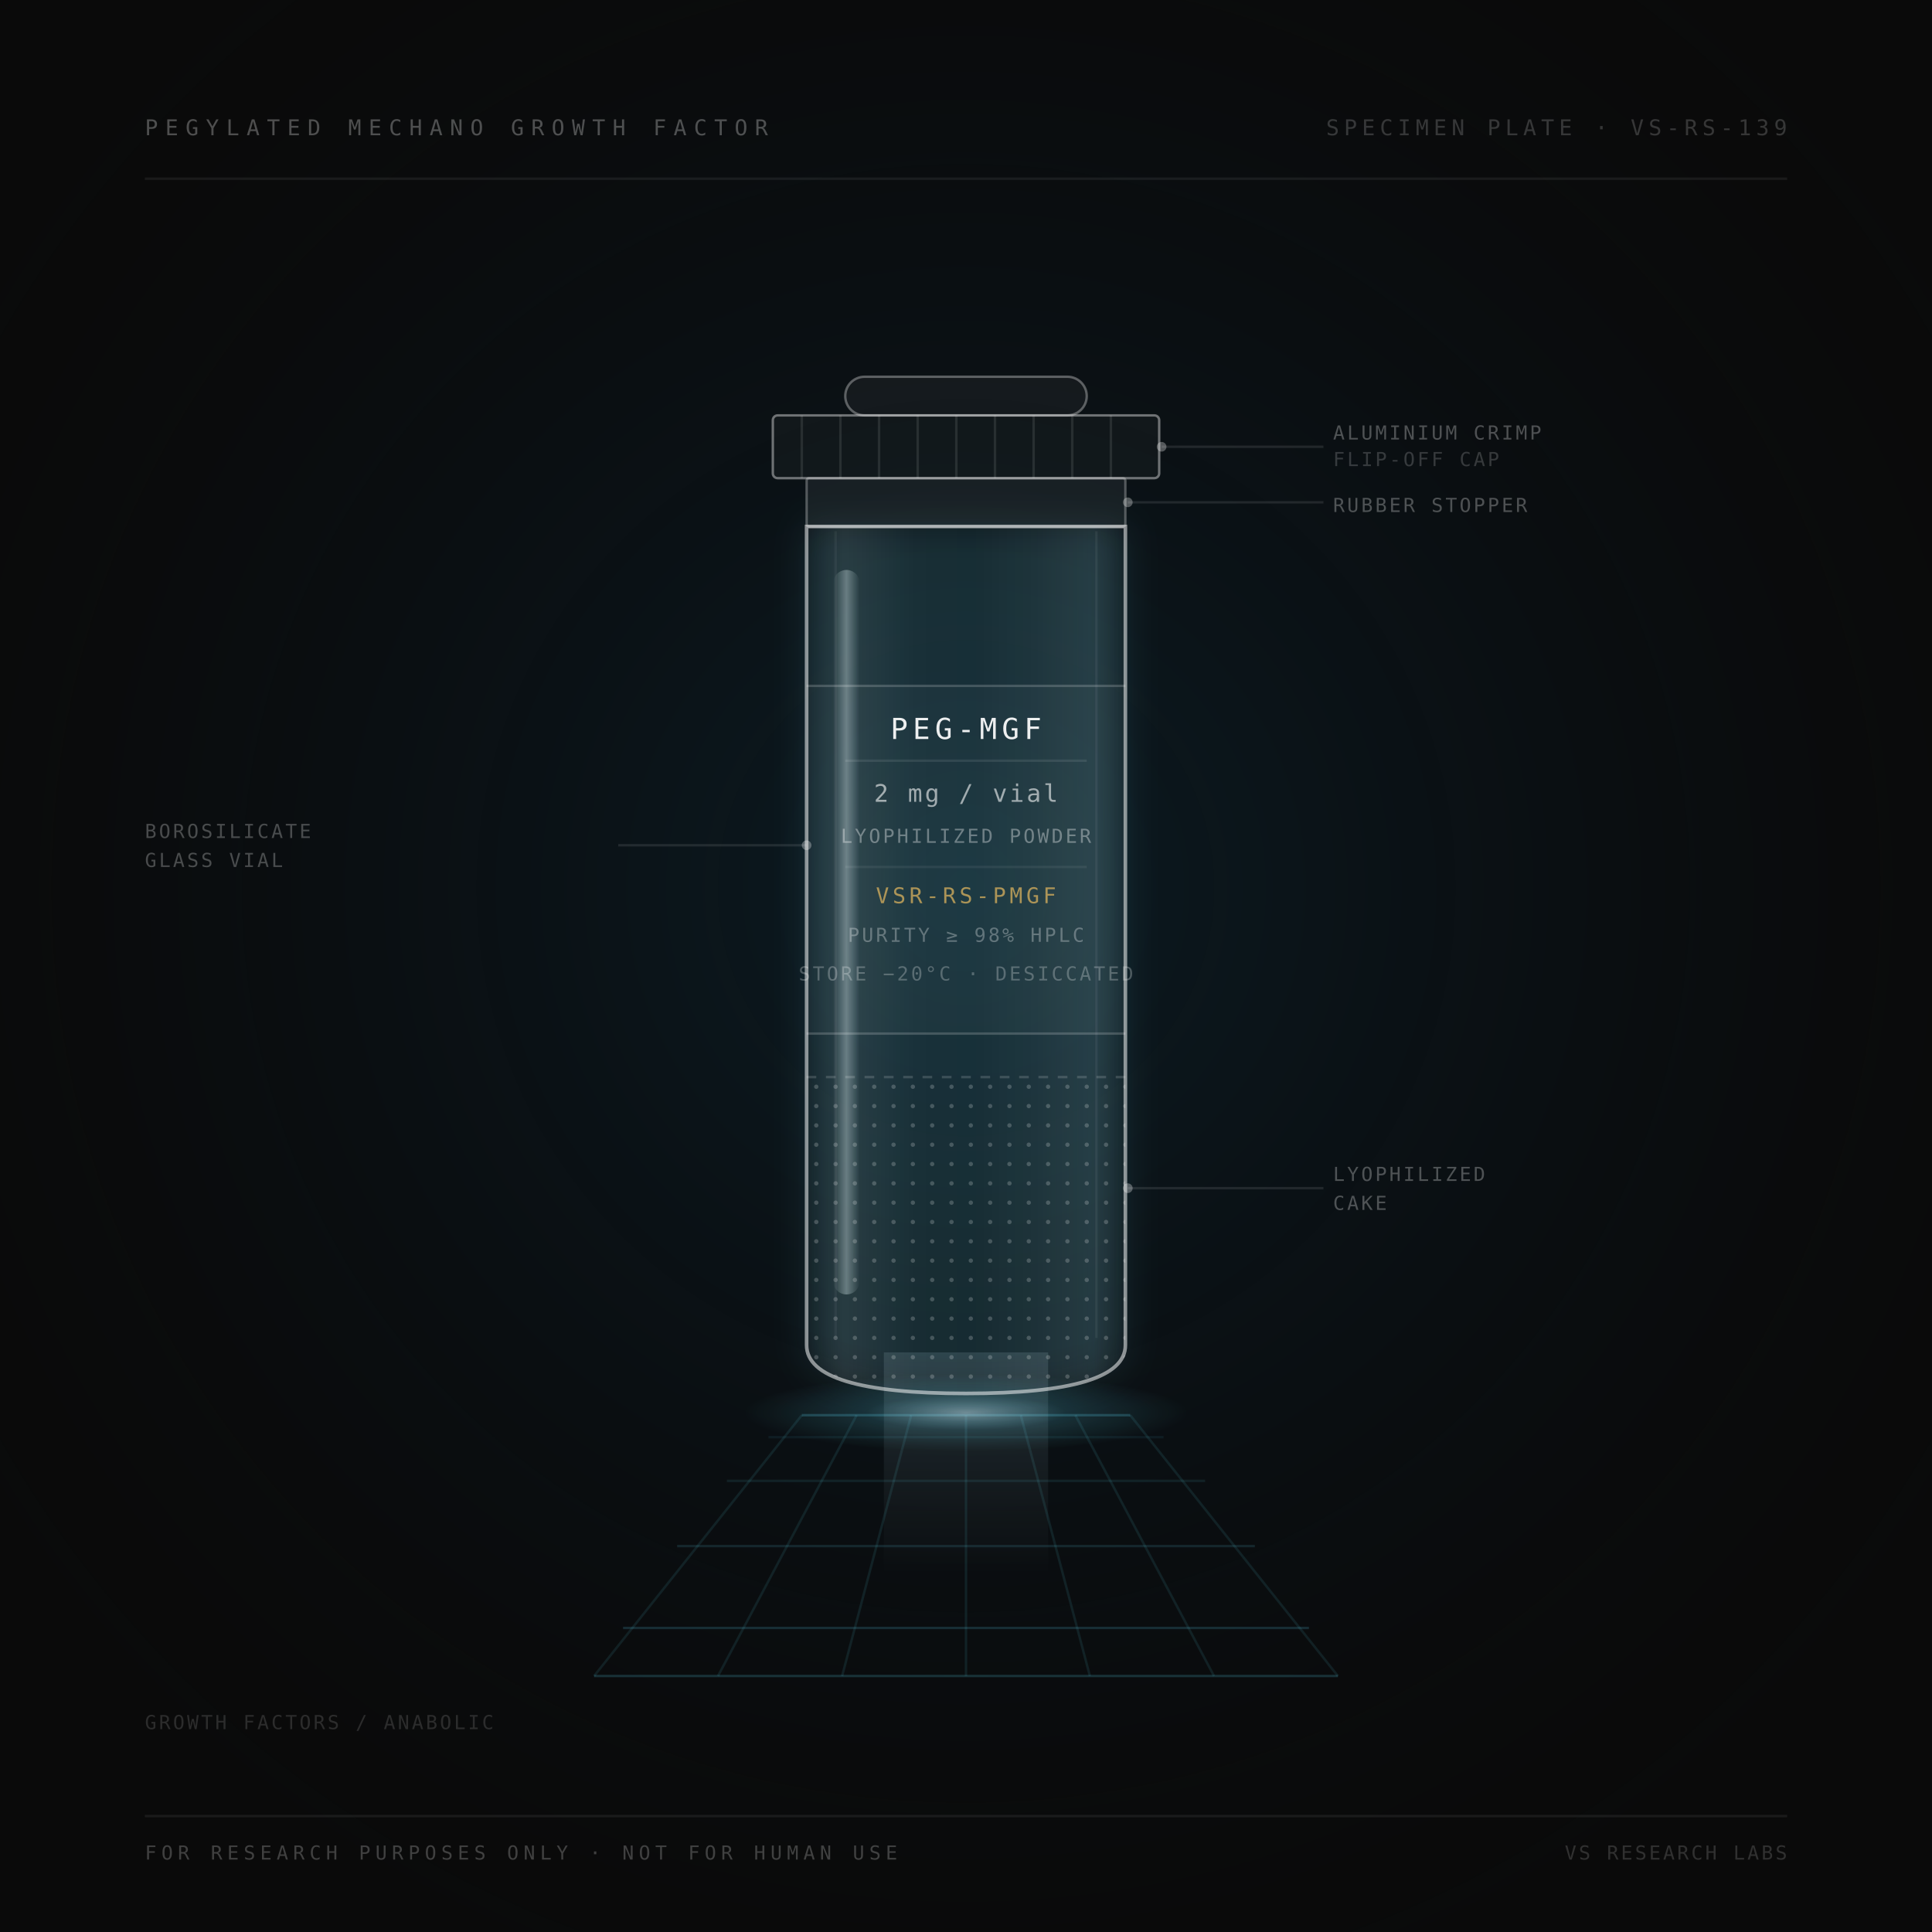
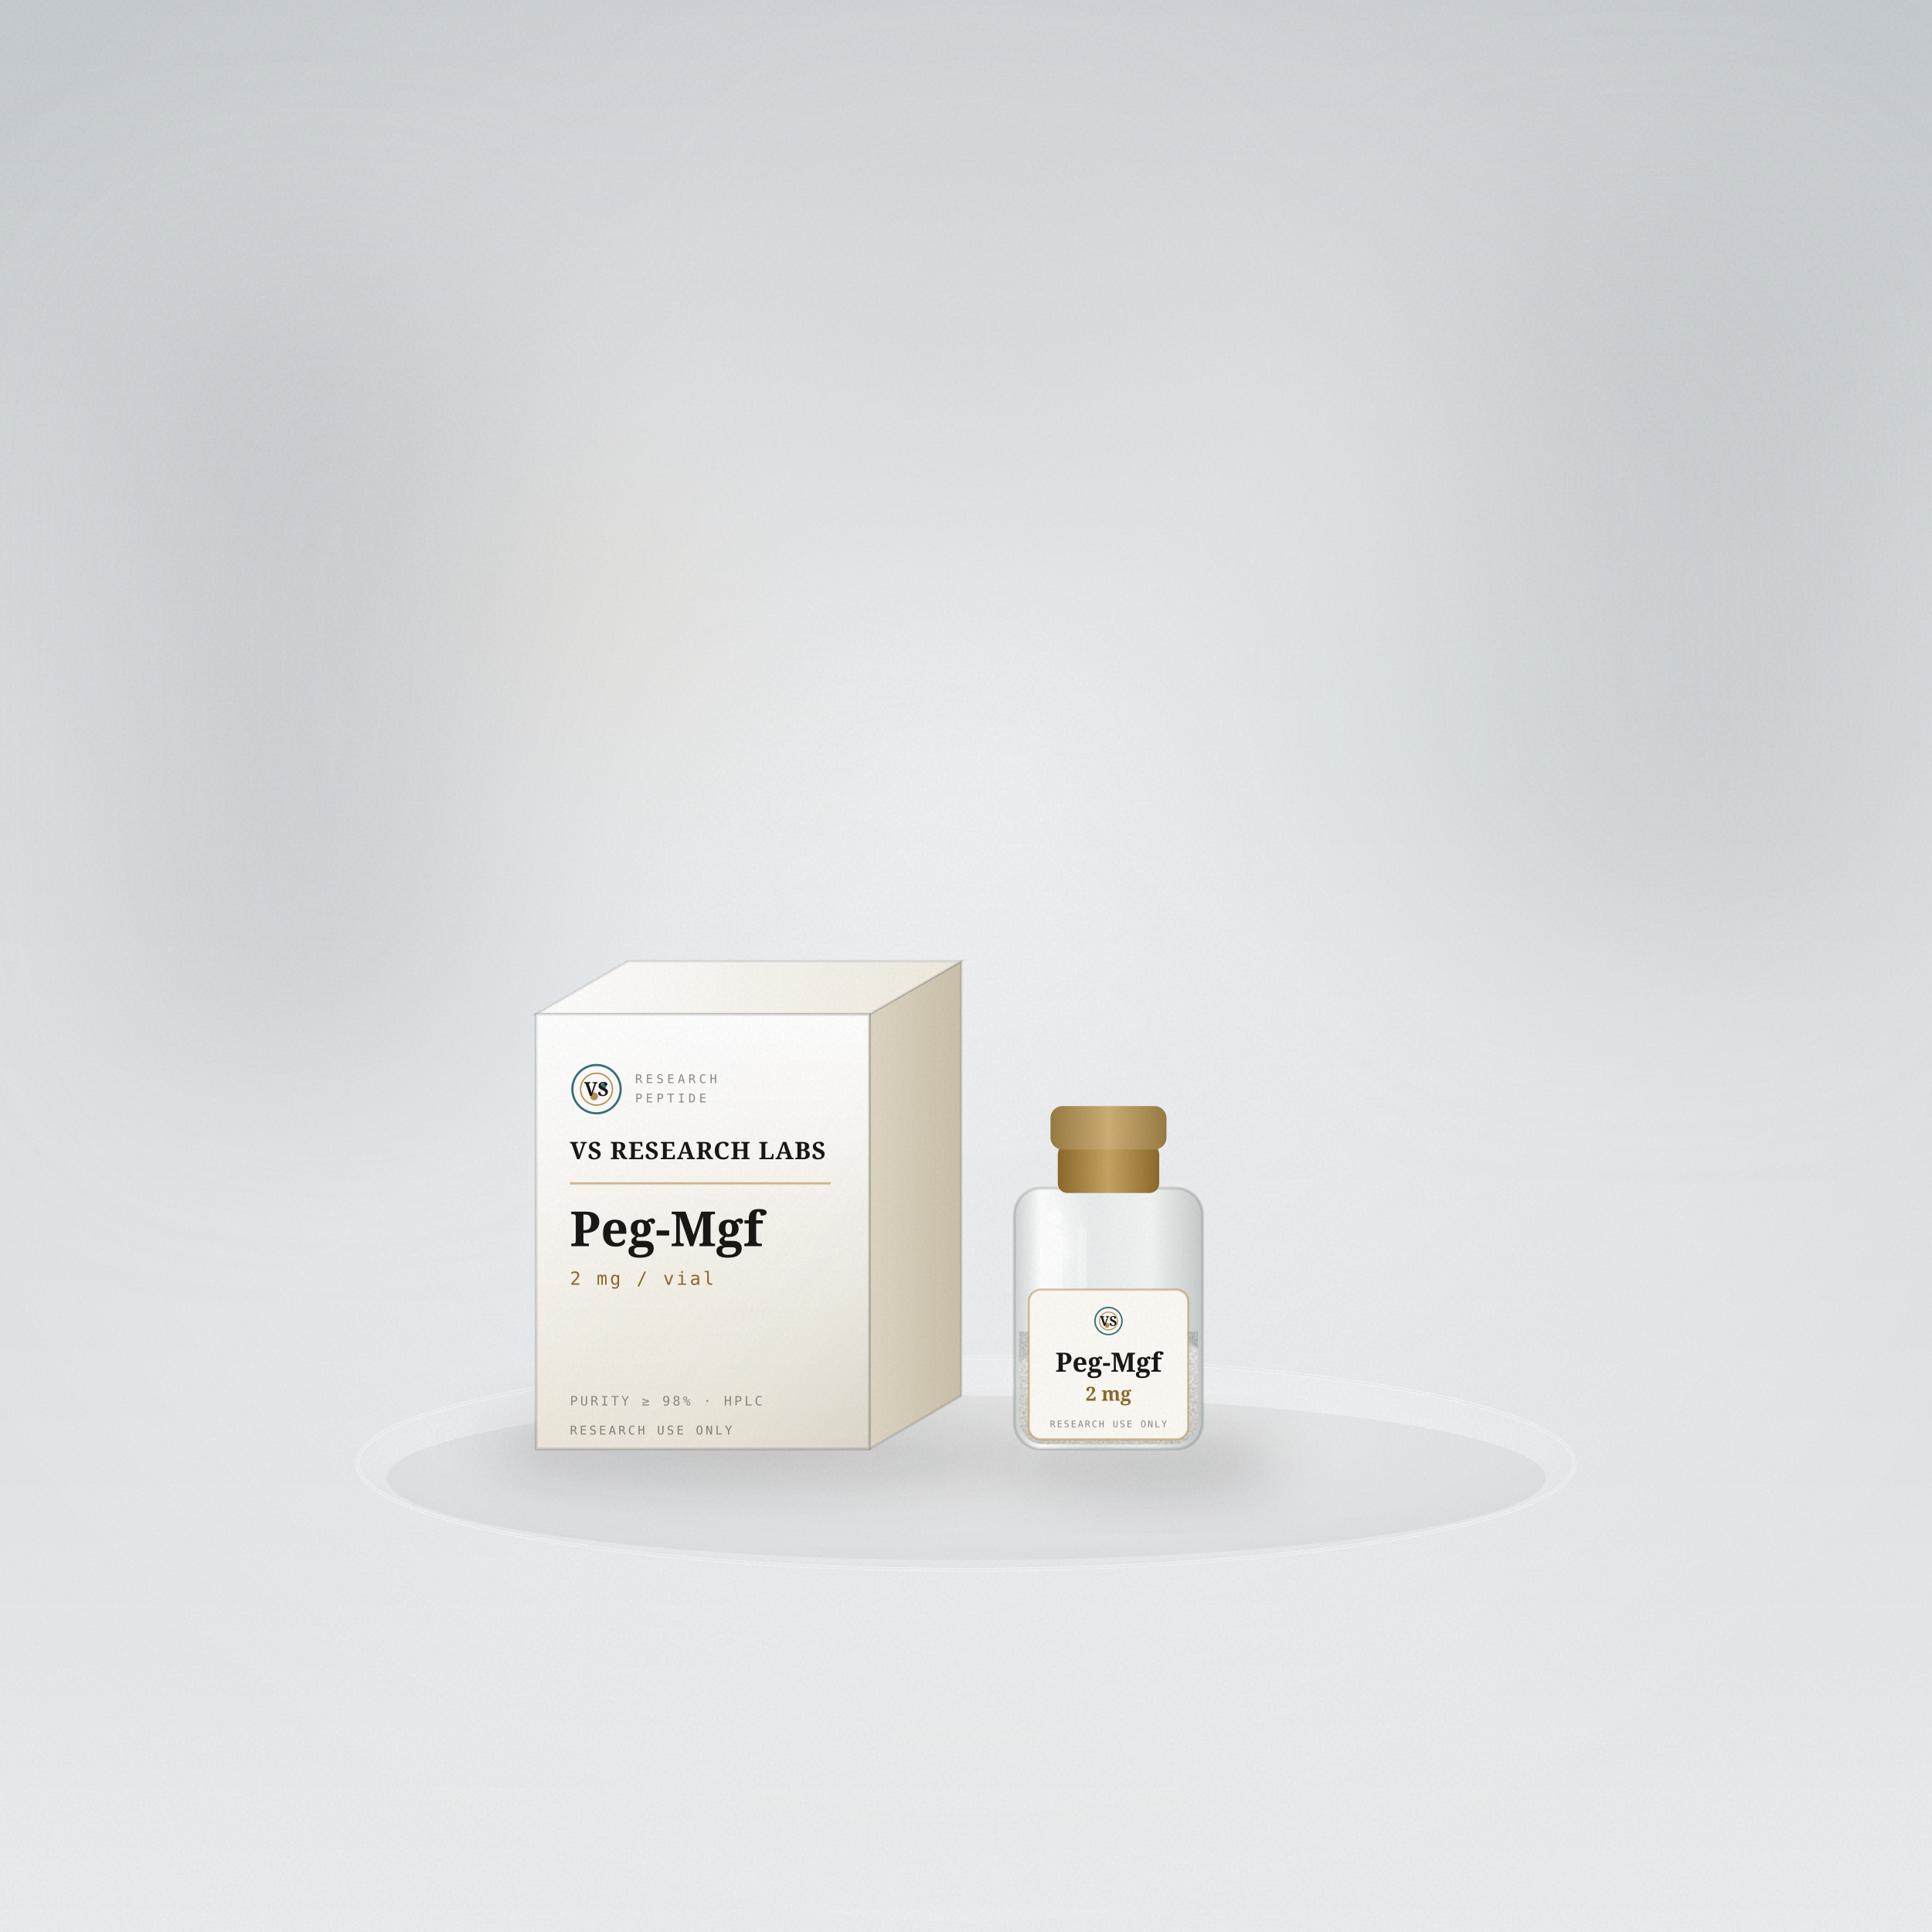
- <svg xmlns="http://www.w3.org/2000/svg" viewBox="0 0 800 800">
+ <svg xmlns="http://www.w3.org/2000/svg" viewBox="0 0 800 800" width="800" height="800" role="img" aria-label="Peg-Mgf 2 mg — research carton and vial">
  <defs>
-     <pattern id="lyoDots" width="8" height="8" patternUnits="userSpaceOnUse">
-       <circle cx="2" cy="2" r="0.9" fill="rgba(255,255,255,0.2)" />
-     </pattern>
-     <clipPath id="vialFill">
-       <path d="M333 446 L333 557 Q333 576 400 576 Q467 576 467 557 L467 446 Z" />
+     <linearGradient id="lab" x1="0" y1="0" x2="0" y2="1">
+       <stop offset="0" stop-color="#C7CCD1" />
+       <stop offset="0.5" stop-color="#DCE0E3" />
+       <stop offset="1" stop-color="#ECEEEF" />
+     </linearGradient>
+     <radialGradient id="key" cx="50%" cy="42%" r="60%">
+       <stop offset="0" stop-color="#FFFFFF" stop-opacity="0.6" />
+       <stop offset="1" stop-color="#FFFFFF" stop-opacity="0" />
+     </radialGradient>
+     <filter id="blurXl" x="-60%" y="-60%" width="220%" height="220%">
+       <feGaussianBlur stdDeviation="42" />
+     </filter>
+     <filter id="shadow" x="-70%" y="-70%" width="240%" height="240%">
+       <feGaussianBlur stdDeviation="12" />
+     </filter>
+     <radialGradient id="disc" cx="50%" cy="38%" r="70%">
+       <stop offset="0" stop-color="#FFFFFF" stop-opacity="0.85" />
+       <stop offset="0.7" stop-color="#EDEFF1" stop-opacity="0.5" />
+       <stop offset="1" stop-color="#D7DBDE" stop-opacity="0.35" />
+     </radialGradient>
+     <linearGradient id="boxFront" x1="0" y1="0" x2="0" y2="1">
+       <stop offset="0" stop-color="#FFFFFF" />
+       <stop offset="1" stop-color="#EEE8DB" />
+     </linearGradient>
+     <linearGradient id="boxTop" x1="0" y1="0" x2="1" y2="0">
+       <stop offset="0" stop-color="#FFFFFF" />
+       <stop offset="1" stop-color="#F1EBDF" />
+     </linearGradient>
+     <linearGradient id="boxSide" x1="0" y1="0" x2="1" y2="0">
+       <stop offset="0" stop-color="#DED6C4" />
+       <stop offset="1" stop-color="#CBC1AB" />
+     </linearGradient>
+     <linearGradient id="boxDiag" x1="0" y1="0" x2="1" y2="1">
+       <stop offset="0" stop-color="#FFFFFF" stop-opacity="0.5" />
+       <stop offset="0.5" stop-color="#FFFFFF" stop-opacity="0" />
+       <stop offset="1" stop-color="#1A1714" stop-opacity="0.08" />
+     </linearGradient>
+     <linearGradient id="glass" x1="0" y1="0" x2="1" y2="0">
+       <stop offset="0" stop-color="#C9D0CF" stop-opacity="0.85" />
+       <stop offset="0.14" stop-color="#FFFFFF" stop-opacity="0.95" />
+       <stop offset="0.4" stop-color="#E9EEEC" stop-opacity="0.7" />
+       <stop offset="0.72" stop-color="#F4F7F5" stop-opacity="0.8" />
+       <stop offset="1" stop-color="#BEC6C4" stop-opacity="0.85" />
+     </linearGradient>
+     <linearGradient id="powder" x1="0" y1="0" x2="0" y2="1">
+       <stop offset="0" stop-color="#FFFFFF" />
+       <stop offset="1" stop-color="#E4E2DB" />
+     </linearGradient>
+     <filter id="grain">
+       <feTurbulence type="fractalNoise" baseFrequency="0.9" numOctaves="2" seed="7" result="n" />
+       <feColorMatrix in="n" type="matrix" values="0 0 0 0 0  0 0 0 0 0  0 0 0 0 0  0 0 0 0.6 0" />
+     </filter>
+     <filter id="film" x="0" y="0" width="100%" height="100%">
+       <feTurbulence type="fractalNoise" baseFrequency="0.85" numOctaves="2" seed="3" result="n" />
+       <feColorMatrix in="n" type="matrix" values="0 0 0 0 0  0 0 0 0 0  0 0 0 0 0  0 0 0 0.05 0" />
+     </filter>
+     <radialGradient id="spec" cx="50%" cy="50%" r="50%">
+       <stop offset="0" stop-color="#FFFFFF" stop-opacity="0.95" />
+       <stop offset="0.5" stop-color="#FFFFFF" stop-opacity="0.22" />
+       <stop offset="1" stop-color="#FFFFFF" stop-opacity="0" />
+     </radialGradient>
+     <linearGradient id="cap" x1="0" y1="0" x2="1" y2="0">
+       <stop offset="0" stop-color="#8C6A2A" />
+       <stop offset="0.5" stop-color="#C7A463" />
+       <stop offset="1" stop-color="#8C6A2A" />
+     </linearGradient>
+     <clipPath id="vialclip">
+       <rect x="2" y="42" width="74" height="104" rx="10" />
    </clipPath>
-     <radialGradient id="bgDepth" cx="0.5" cy="0.46" r="0.62">
-       <stop offset="0" stop-color="#0e2a38" stop-opacity="0.55" />
-       <stop offset="0.55" stop-color="#0a1822" stop-opacity="0.28" />
-       <stop offset="1" stop-color="#0a0a0a" stop-opacity="0" />
-     </radialGradient>
-     <radialGradient id="floorPool" cx="0.5" cy="0.5" r="0.5">
-       <stop offset="0" stop-color="#bfeffd" stop-opacity="0.5" />
-       <stop offset="0.45" stop-color="#5EDDF6" stop-opacity="0.16" />
-       <stop offset="1" stop-color="#5EDDF6" stop-opacity="0" />
-     </radialGradient>
-     <linearGradient id="glassBody" x1="0" y1="0" x2="1" y2="0">
-       <stop offset="0" stop-color="#ffffff" stop-opacity="0.02" />
-       <stop offset="0.12" stop-color="#ffffff" stop-opacity="0.085" />
-       <stop offset="0.34" stop-color="#ffffff" stop-opacity="0.015" />
-       <stop offset="0.52" stop-color="#ffffff" stop-opacity="0.008" />
-       <stop offset="0.72" stop-color="#ffffff" stop-opacity="0.04" />
-       <stop offset="0.9" stop-color="#cdeefb" stop-opacity="0.09" />
-       <stop offset="1" stop-color="#ffffff" stop-opacity="0.02" />
-     </linearGradient>
-     <linearGradient id="spec" x1="0" y1="0" x2="1" y2="0">
-       <stop offset="0" stop-color="#eafdff" stop-opacity="0" />
-       <stop offset="0.5" stop-color="#eafdff" stop-opacity="0.55" />
-       <stop offset="1" stop-color="#eafdff" stop-opacity="0" />
-     </linearGradient>
-     <linearGradient id="reflFade" x1="0" y1="0" x2="0" y2="1">
-       <stop offset="0" stop-color="#cdeefb" stop-opacity="0.13" />
-       <stop offset="1" stop-color="#cdeefb" stop-opacity="0" />
-     </linearGradient>
-     <filter id="vglow" x="-60%" y="-60%" width="220%" height="220%">
-       <feGaussianBlur stdDeviation="7" />
-     </filter>
  </defs>
-   <rect width="800" height="800" fill="#0a0a0a" />
-   <rect width="800" height="800" fill="url(#bgDepth)" />
-   <line x1="60" y1="74" x2="740" y2="74" stroke="rgba(255,255,255,0.07)" stroke-width="1" />
-   <text x="60" y="56" font-family="monospace" font-size="9" fill="rgba(255,255,255,0.28)" letter-spacing="3">PEGYLATED MECHANO GROWTH FACTOR</text>
-   <text x="740" y="56" font-family="monospace" font-size="9" fill="rgba(255,255,255,0.18)" letter-spacing="2" text-anchor="end">SPECIMEN PLATE · VS-RS-139</text>
-   <g class="pad">
-     <line x1="332" y1="586" x2="468" y2="586" stroke="#5EDDF6" stroke-opacity="0.22" stroke-width="1" />
-     <line x1="332.0" y1="586" x2="246.0" y2="694" stroke="#5EDDF6" stroke-opacity="0.10" stroke-width="1" />
-     <line x1="354.7" y1="586" x2="297.3" y2="694" stroke="#5EDDF6" stroke-opacity="0.10" stroke-width="1" />
-     <line x1="377.3" y1="586" x2="348.7" y2="694" stroke="#5EDDF6" stroke-opacity="0.10" stroke-width="1" />
-     <line x1="400.0" y1="586" x2="400.0" y2="694" stroke="#5EDDF6" stroke-opacity="0.10" stroke-width="1" />
-     <line x1="422.7" y1="586" x2="451.3" y2="694" stroke="#5EDDF6" stroke-opacity="0.10" stroke-width="1" />
-     <line x1="445.3" y1="586" x2="502.7" y2="694" stroke="#5EDDF6" stroke-opacity="0.10" stroke-width="1" />
-     <line x1="468.0" y1="586" x2="554.0" y2="694" stroke="#5EDDF6" stroke-opacity="0.10" stroke-width="1" />
-     <line x1="318.2" y1="595.1" x2="481.8" y2="595.1" stroke="#5EDDF6" stroke-opacity="0.071" stroke-width="1" />
-     <line x1="301.0" y1="613.2" x2="499.0" y2="613.2" stroke="#5EDDF6" stroke-opacity="0.097" stroke-width="1" />
-     <line x1="280.4" y1="640.2" x2="519.6" y2="640.2" stroke="#5EDDF6" stroke-opacity="0.128" stroke-width="1" />
-     <line x1="258.0" y1="674.1" x2="542.0" y2="674.1" stroke="#5EDDF6" stroke-opacity="0.162" stroke-width="1" />
-     <line x1="246.0" y1="694.0" x2="554.0" y2="694.0" stroke="#5EDDF6" stroke-opacity="0.180" stroke-width="1" />
+   <rect width="800" height="800" fill="url(#lab)" />
+   <g filter="url(#blurXl)" opacity="0.6">
+     <rect x="60" y="120" width="150" height="320" rx="16" fill="#AEB4BA" />
+     <rect x="600" y="90" width="170" height="300" rx="16" fill="#B4BABF" />
+     <rect x="330" y="70" width="150" height="160" rx="14" fill="#C2C7CC" />
+     <circle cx="250" cy="250" r="70" fill="#C7A463" opacity="0.25" />
+     <circle cx="560" cy="300" r="64" fill="#62A0A6" opacity="0.22" />
  </g>
-   <path d="M334 218 L334 557 Q334 577 400 577 Q466 577 466 557 L466 218 Z" fill="#5EDDF6" opacity="0.12" filter="url(#vglow)" />
-   <ellipse cx="400" cy="585" rx="92" ry="16" fill="url(#floorPool)" />
-   <rect x="366" y="560" width="68" height="92" fill="url(#reflFade)" />
-   <rect x="350" y="156" width="100" height="16" rx="8" fill="rgba(255,255,255,0.04)" stroke="rgba(255,255,255,0.32)" stroke-width="1" />
-   <rect x="320" y="172" width="160" height="26" rx="2" fill="rgba(255,255,255,0.03)" stroke="rgba(255,255,255,0.4)" stroke-width="1" />
-   <line x1="332" y1="172" x2="332" y2="198" stroke="rgba(255,255,255,0.1)" stroke-width="1" />
-   <line x1="348" y1="172" x2="348" y2="198" stroke="rgba(255,255,255,0.1)" stroke-width="1" />
-   <line x1="364" y1="172" x2="364" y2="198" stroke="rgba(255,255,255,0.1)" stroke-width="1" />
-   <line x1="380" y1="172" x2="380" y2="198" stroke="rgba(255,255,255,0.1)" stroke-width="1" />
-   <line x1="396" y1="172" x2="396" y2="198" stroke="rgba(255,255,255,0.1)" stroke-width="1" />
-   <line x1="412" y1="172" x2="412" y2="198" stroke="rgba(255,255,255,0.1)" stroke-width="1" />
-   <line x1="428" y1="172" x2="428" y2="198" stroke="rgba(255,255,255,0.1)" stroke-width="1" />
-   <line x1="444" y1="172" x2="444" y2="198" stroke="rgba(255,255,255,0.1)" stroke-width="1" />
-   <line x1="460" y1="172" x2="460" y2="198" stroke="rgba(255,255,255,0.1)" stroke-width="1" />
-   <rect x="334" y="198" width="132" height="20" rx="1" fill="rgba(255,255,255,0.06)" stroke="rgba(255,255,255,0.28)" stroke-width="1" />
-   <path d="M334 218 L334 557 Q334 577 400 577 Q466 577 466 557 L466 218 Z" fill="url(#glassBody)" stroke="rgba(255,255,255,0.52)" stroke-width="1.5" />
-   <rect x="345" y="236" width="11" height="300" rx="5.5" fill="url(#spec)" opacity="0.6" />
-   <line x1="346" y1="220" x2="346" y2="554" stroke="rgba(255,255,255,0.05)" stroke-width="1" />
-   <line x1="454" y1="220" x2="454" y2="554" stroke="rgba(255,255,255,0.06)" stroke-width="1" />
-   <line x1="334" y1="446" x2="466" y2="446" stroke="rgba(255,255,255,0.16)" stroke-width="1" stroke-dasharray="4,4" />
-   <rect x="334" y="447" width="132" height="128" fill="url(#lyoDots)" clip-path="url(#vialFill)" />
-   <rect x="334" y="284" width="132" height="144" fill="rgba(255,255,255,0.025)" />
-   <line x1="334" y1="284" x2="466" y2="284" stroke="rgba(255,255,255,0.18)" stroke-width="1" />
-   <line x1="334" y1="428" x2="466" y2="428" stroke="rgba(255,255,255,0.18)" stroke-width="1" />
-   <text x="400" y="306" font-family="monospace" font-size="12" font-weight="500" fill="rgba(255,255,255,0.92)" letter-spacing="2" text-anchor="middle">PEG-MGF</text>
-   <line x1="350" y1="315" x2="450" y2="315" stroke="rgba(255,255,255,0.09)" stroke-width="1" />
-   <text x="400" y="332" font-family="monospace" font-size="10" fill="rgba(255,255,255,0.58)" letter-spacing="1" text-anchor="middle">2 mg / vial</text>
-   <text x="400" y="349" font-family="monospace" font-size="8" fill="rgba(255,255,255,0.36)" letter-spacing="1" text-anchor="middle">LYOPHILIZED POWDER</text>
-   <line x1="350" y1="359" x2="450" y2="359" stroke="rgba(255,255,255,0.07)" stroke-width="1" />
-   <text x="400" y="374" font-family="monospace" font-size="9" fill="#C4A35A" letter-spacing="1.5" text-anchor="middle" opacity="0.85">VSR-RS-PMGF</text>
-   <text x="400" y="390" font-family="monospace" font-size="8" fill="rgba(255,255,255,0.3)" letter-spacing="1" text-anchor="middle">PURITY ≥ 98% HPLC</text>
-   <text x="400" y="406" font-family="monospace" font-size="8" fill="rgba(255,255,255,0.26)" letter-spacing="1" text-anchor="middle">STORE −20°C · DESICCATED</text>
-   <line x1="481" y1="185" x2="548" y2="185" stroke="rgba(255,255,255,0.1)" stroke-width="1" />
-   <circle cx="481" cy="185" r="2" fill="rgba(255,255,255,0.3)" />
-   <text x="552" y="182" font-family="monospace" font-size="8" fill="rgba(255,255,255,0.28)" letter-spacing="1">ALUMINIUM CRIMP</text>
-   <text x="552" y="193" font-family="monospace" font-size="8" fill="rgba(255,255,255,0.18)" letter-spacing="1">FLIP-OFF CAP</text>
-   <line x1="467" y1="208" x2="548" y2="208" stroke="rgba(255,255,255,0.1)" stroke-width="1" />
-   <circle cx="467" cy="208" r="2" fill="rgba(255,255,255,0.3)" />
-   <text x="552" y="212" font-family="monospace" font-size="8" fill="rgba(255,255,255,0.28)" letter-spacing="1">RUBBER STOPPER</text>
-   <line x1="467" y1="492" x2="548" y2="492" stroke="rgba(255,255,255,0.1)" stroke-width="1" />
-   <circle cx="467" cy="492" r="2" fill="rgba(255,255,255,0.3)" />
-   <text x="552" y="489" font-family="monospace" font-size="8" fill="rgba(255,255,255,0.28)" letter-spacing="1">LYOPHILIZED</text>
-   <text x="552" y="501" font-family="monospace" font-size="8" fill="rgba(255,255,255,0.28)" letter-spacing="1">CAKE</text>
-   <line x1="334" y1="350" x2="256" y2="350" stroke="rgba(255,255,255,0.1)" stroke-width="1" />
-   <circle cx="334" cy="350" r="2" fill="rgba(255,255,255,0.3)" />
-   <text x="60" y="347" font-family="monospace" font-size="8" fill="rgba(255,255,255,0.26)" letter-spacing="1">BOROSILICATE</text>
-   <text x="60" y="359" font-family="monospace" font-size="8" fill="rgba(255,255,255,0.26)" letter-spacing="1">GLASS VIAL</text>
-   <text x="60" y="716" font-family="monospace" font-size="8" fill="rgba(255,255,255,0.14)" letter-spacing="1">GROWTH FACTORS / ANABOLIC</text>
-   <line x1="60" y1="752" x2="740" y2="752" stroke="rgba(255,255,255,0.07)" stroke-width="1" />
-   <text x="60" y="770" font-family="monospace" font-size="8" fill="rgba(255,255,255,0.22)" letter-spacing="2">FOR RESEARCH PURPOSES ONLY · NOT FOR HUMAN USE</text>
-   <text x="740" y="770" font-family="monospace" font-size="8" fill="rgba(255,255,255,0.16)" letter-spacing="1" text-anchor="end">VS RESEARCH LABS</text>
+   <rect width="800" height="800" fill="url(#key)" />
+   <ellipse cx="400" cy="606" rx="252" ry="44" fill="url(#disc)" />
+   <ellipse cx="400" cy="606" rx="252" ry="44" fill="none" stroke="#FFFFFF" stroke-opacity="0.8" stroke-width="1.4" />
+   <ellipse cx="400" cy="606" rx="252" ry="44" fill="none" stroke="#1A1714" stroke-opacity="0.06" stroke-width="1" />
+   <ellipse cx="400" cy="612" rx="240" ry="34" fill="#1A1714" opacity="0.05" />
+   <ellipse cx="318" cy="600" rx="118" ry="16" fill="#1A1714" opacity="0.18" filter="url(#shadow)" />
+   <ellipse cx="476" cy="606" rx="56" ry="12" fill="#1A1714" opacity="0.2" filter="url(#shadow)" />
+   <g>
+     <polygon points="360,420 398,398 398,578 360,600" fill="url(#boxSide)" stroke="#1A1714" stroke-opacity="0.13" stroke-width="1" />
+     <polygon points="222,420 260,398 398,398 360,420" fill="url(#boxTop)" stroke="#1A1714" stroke-opacity="0.1" stroke-width="1" />
+     <rect x="222" y="420" width="138" height="180" fill="url(#boxFront)" stroke="#1A1714" stroke-opacity="0.15" stroke-width="1.2" />
+     <rect x="222" y="420" width="138" height="180" fill="url(#boxDiag)" />
+     <g transform="translate(236,440)">
+       <g transform="translate(11,11)">
+         <circle r="10" fill="none" stroke="#34727A" stroke-width="0.9" />
+         <circle r="6.6" fill="none" stroke="#B5904B" stroke-width="0.55" />
+         <circle cx="-1" cy="3" r="1.6" fill="#B5904B" />
+         <circle cx="3" cy="-1.3" r="1.1" fill="#34727A" />
+         <text y="2.8" text-anchor="middle" font-family="'Cormorant Garamond',serif" font-weight="600" font-size="8" fill="#1A1714">VS</text>
+       </g>
+       <text x="27" y="8.5" font-family="'IBM Plex Mono',monospace" font-size="5" letter-spacing="1.4" fill="#1A1714" opacity="0.5">RESEARCH</text>
+       <text x="27" y="16.5" font-family="'IBM Plex Mono',monospace" font-size="5" letter-spacing="1.4" fill="#1A1714" opacity="0.5">PEPTIDE</text>
+       <text x="0" y="40" font-family="'Cormorant Garamond',serif" font-weight="700" font-size="10" letter-spacing="0.4" fill="#1A1714">VS RESEARCH LABS</text>
+       <line x1="0" y1="50" x2="108" y2="50" stroke="#B5904B" stroke-opacity="0.6" stroke-width="0.9" />
+       <text x="0" y="76" font-family="'Cormorant Garamond',serif" font-weight="600" font-size="20" fill="#1A1714">Peg-Mgf</text>
+       <text x="0" y="92" font-family="'IBM Plex Mono',monospace" font-size="7.5" letter-spacing="1" fill="#8C6A2A">2 mg / vial</text>
+       <text x="0" y="142" font-family="'IBM Plex Mono',monospace" font-size="5.4" letter-spacing="1" fill="#1A1714" opacity="0.45">PURITY ≥ 98% · HPLC</text>
+       <text x="0" y="154" font-family="'IBM Plex Mono',monospace" font-size="5" letter-spacing="1" fill="#1A1714" opacity="0.5">RESEARCH USE ONLY</text>
+     </g>
+   </g>
+   <g transform="translate(420,452)">
+     <rect x="0" y="40" width="78" height="108" rx="11" fill="url(#glass)" stroke="#1A1714" stroke-opacity="0.14" stroke-width="1.2" />
+     <g clip-path="url(#vialclip)">
+       <path d="M2 112 q14 -10 26 -4 q12 6 24 -2 q14 -8 26 2 V148 H2 Z" fill="url(#powder)" />
+       <rect x="2" y="104" width="74" height="44" fill="#FFFFFF" filter="url(#grain)" opacity="0.4" />
+       <path d="M2 112 q14 -10 26 -4 q12 6 24 -2 q14 -8 26 2" fill="none" stroke="#CFCCC2" stroke-width="0.8" opacity="0.7" />
+     </g>
+     <rect x="11" y="56" width="9" height="78" rx="4" fill="#FFFFFF" opacity="0.7" />
+     <rect x="26" y="56" width="4" height="70" rx="2" fill="#FFFFFF" opacity="0.35" />
+     <ellipse cx="20" cy="64" rx="12" ry="26" fill="url(#spec)" opacity="0.85" />
+     <circle cx="17" cy="52" r="3.2" fill="#FFFFFF" opacity="0.9" />
+     <rect x="18" y="22" width="42" height="20" rx="4" fill="url(#cap)" />
+     <rect x="15" y="6" width="48" height="18" rx="5" fill="url(#cap)" />
+     <rect x="15" y="6" width="48" height="18" rx="5" fill="#FFFFFF" opacity="0.12" />
+     <rect x="6" y="82" width="66" height="62" rx="5" fill="#FCFAF5" stroke="#B5904B" stroke-opacity="0.5" stroke-width="0.9" />
+     <g transform="translate(39,95)">
+       <circle r="5.6" fill="none" stroke="#34727A" stroke-width="0.6" />
+       <circle r="3.7" fill="none" stroke="#B5904B" stroke-width="0.4" />
+       <circle cx="-0.6" cy="1.8" r="1" fill="#B5904B" />
+       <text y="2" text-anchor="middle" font-family="'Cormorant Garamond',serif" font-weight="600" font-size="5.6" fill="#1A1714">VS</text>
+     </g>
+     <text x="39" y="116" text-anchor="middle" font-family="'Cormorant Garamond',serif" font-weight="600" font-size="11" fill="#1A1714">Peg-Mgf</text>
+     <text x="39" y="128" text-anchor="middle" font-family="'Cormorant Garamond',serif" font-weight="600" font-size="8" fill="#8C6A2A">2 mg</text>
+     <text x="39" y="139" text-anchor="middle" font-family="'IBM Plex Mono',monospace" font-size="3.8" letter-spacing="0.6" fill="#1A1714" opacity="0.5">RESEARCH USE ONLY</text>
+   </g>
+   <rect width="800" height="800" filter="url(#film)" style="mix-blend-mode:multiply" opacity="0.7" />
</svg>
